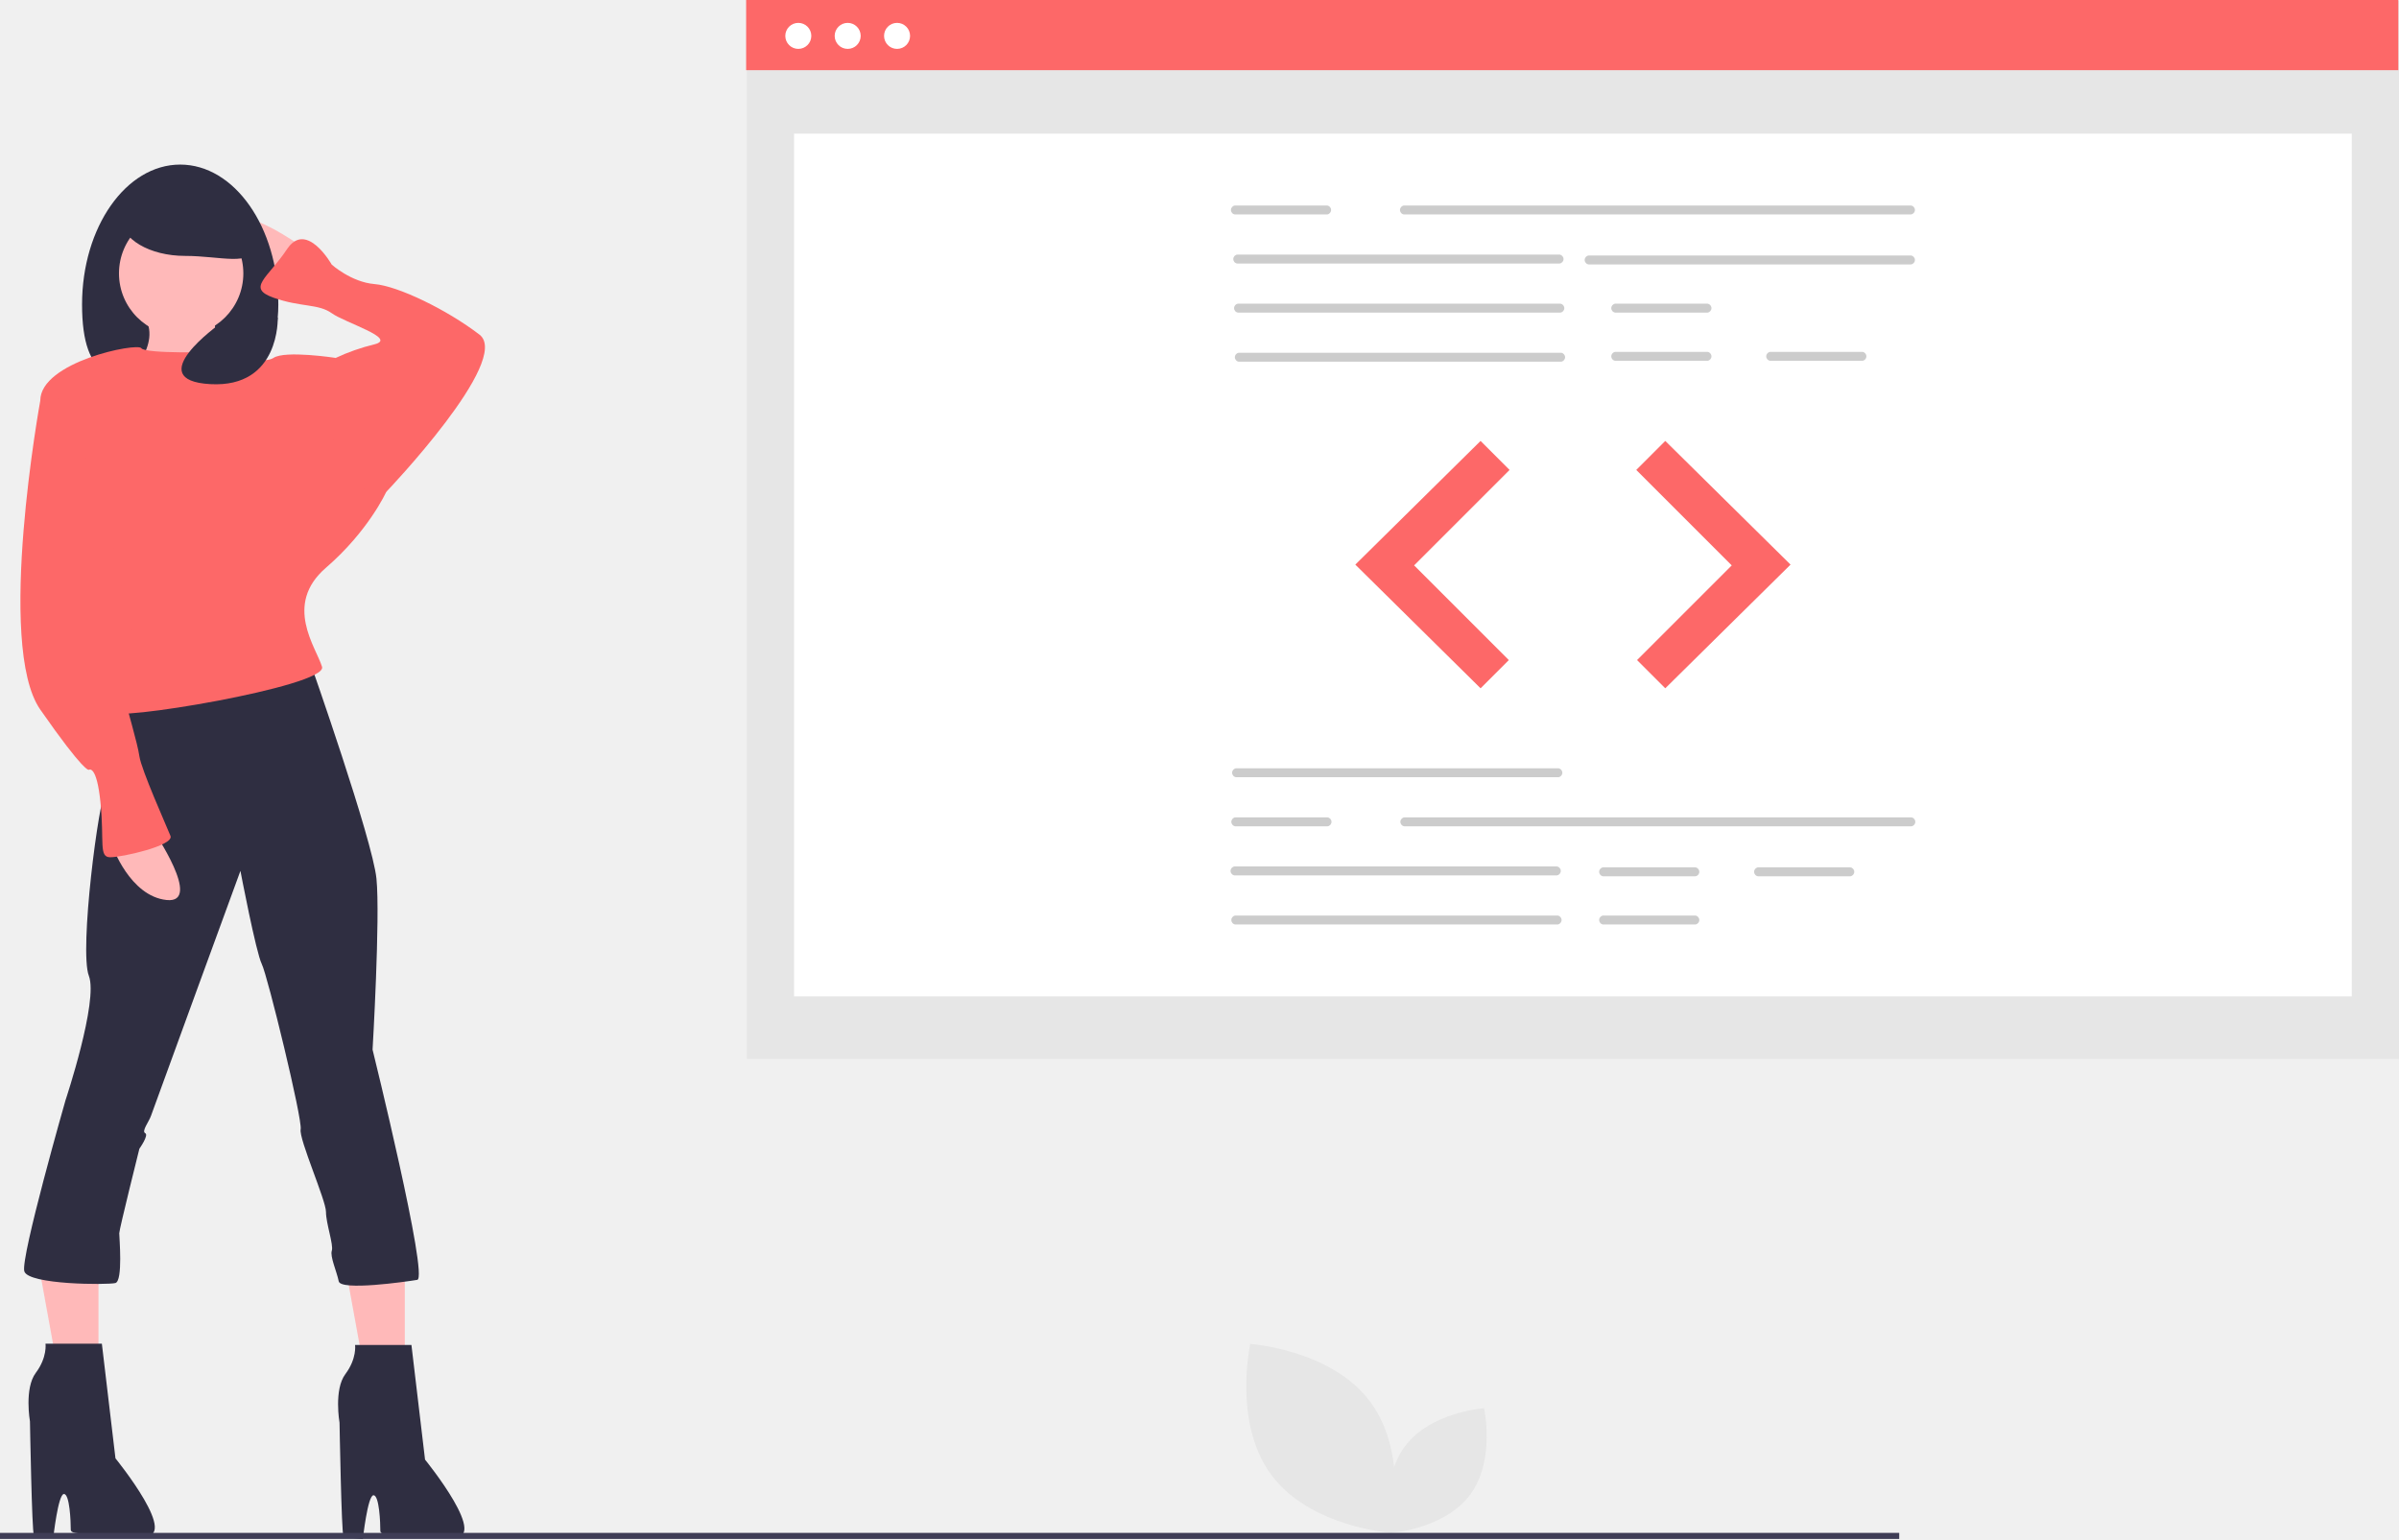
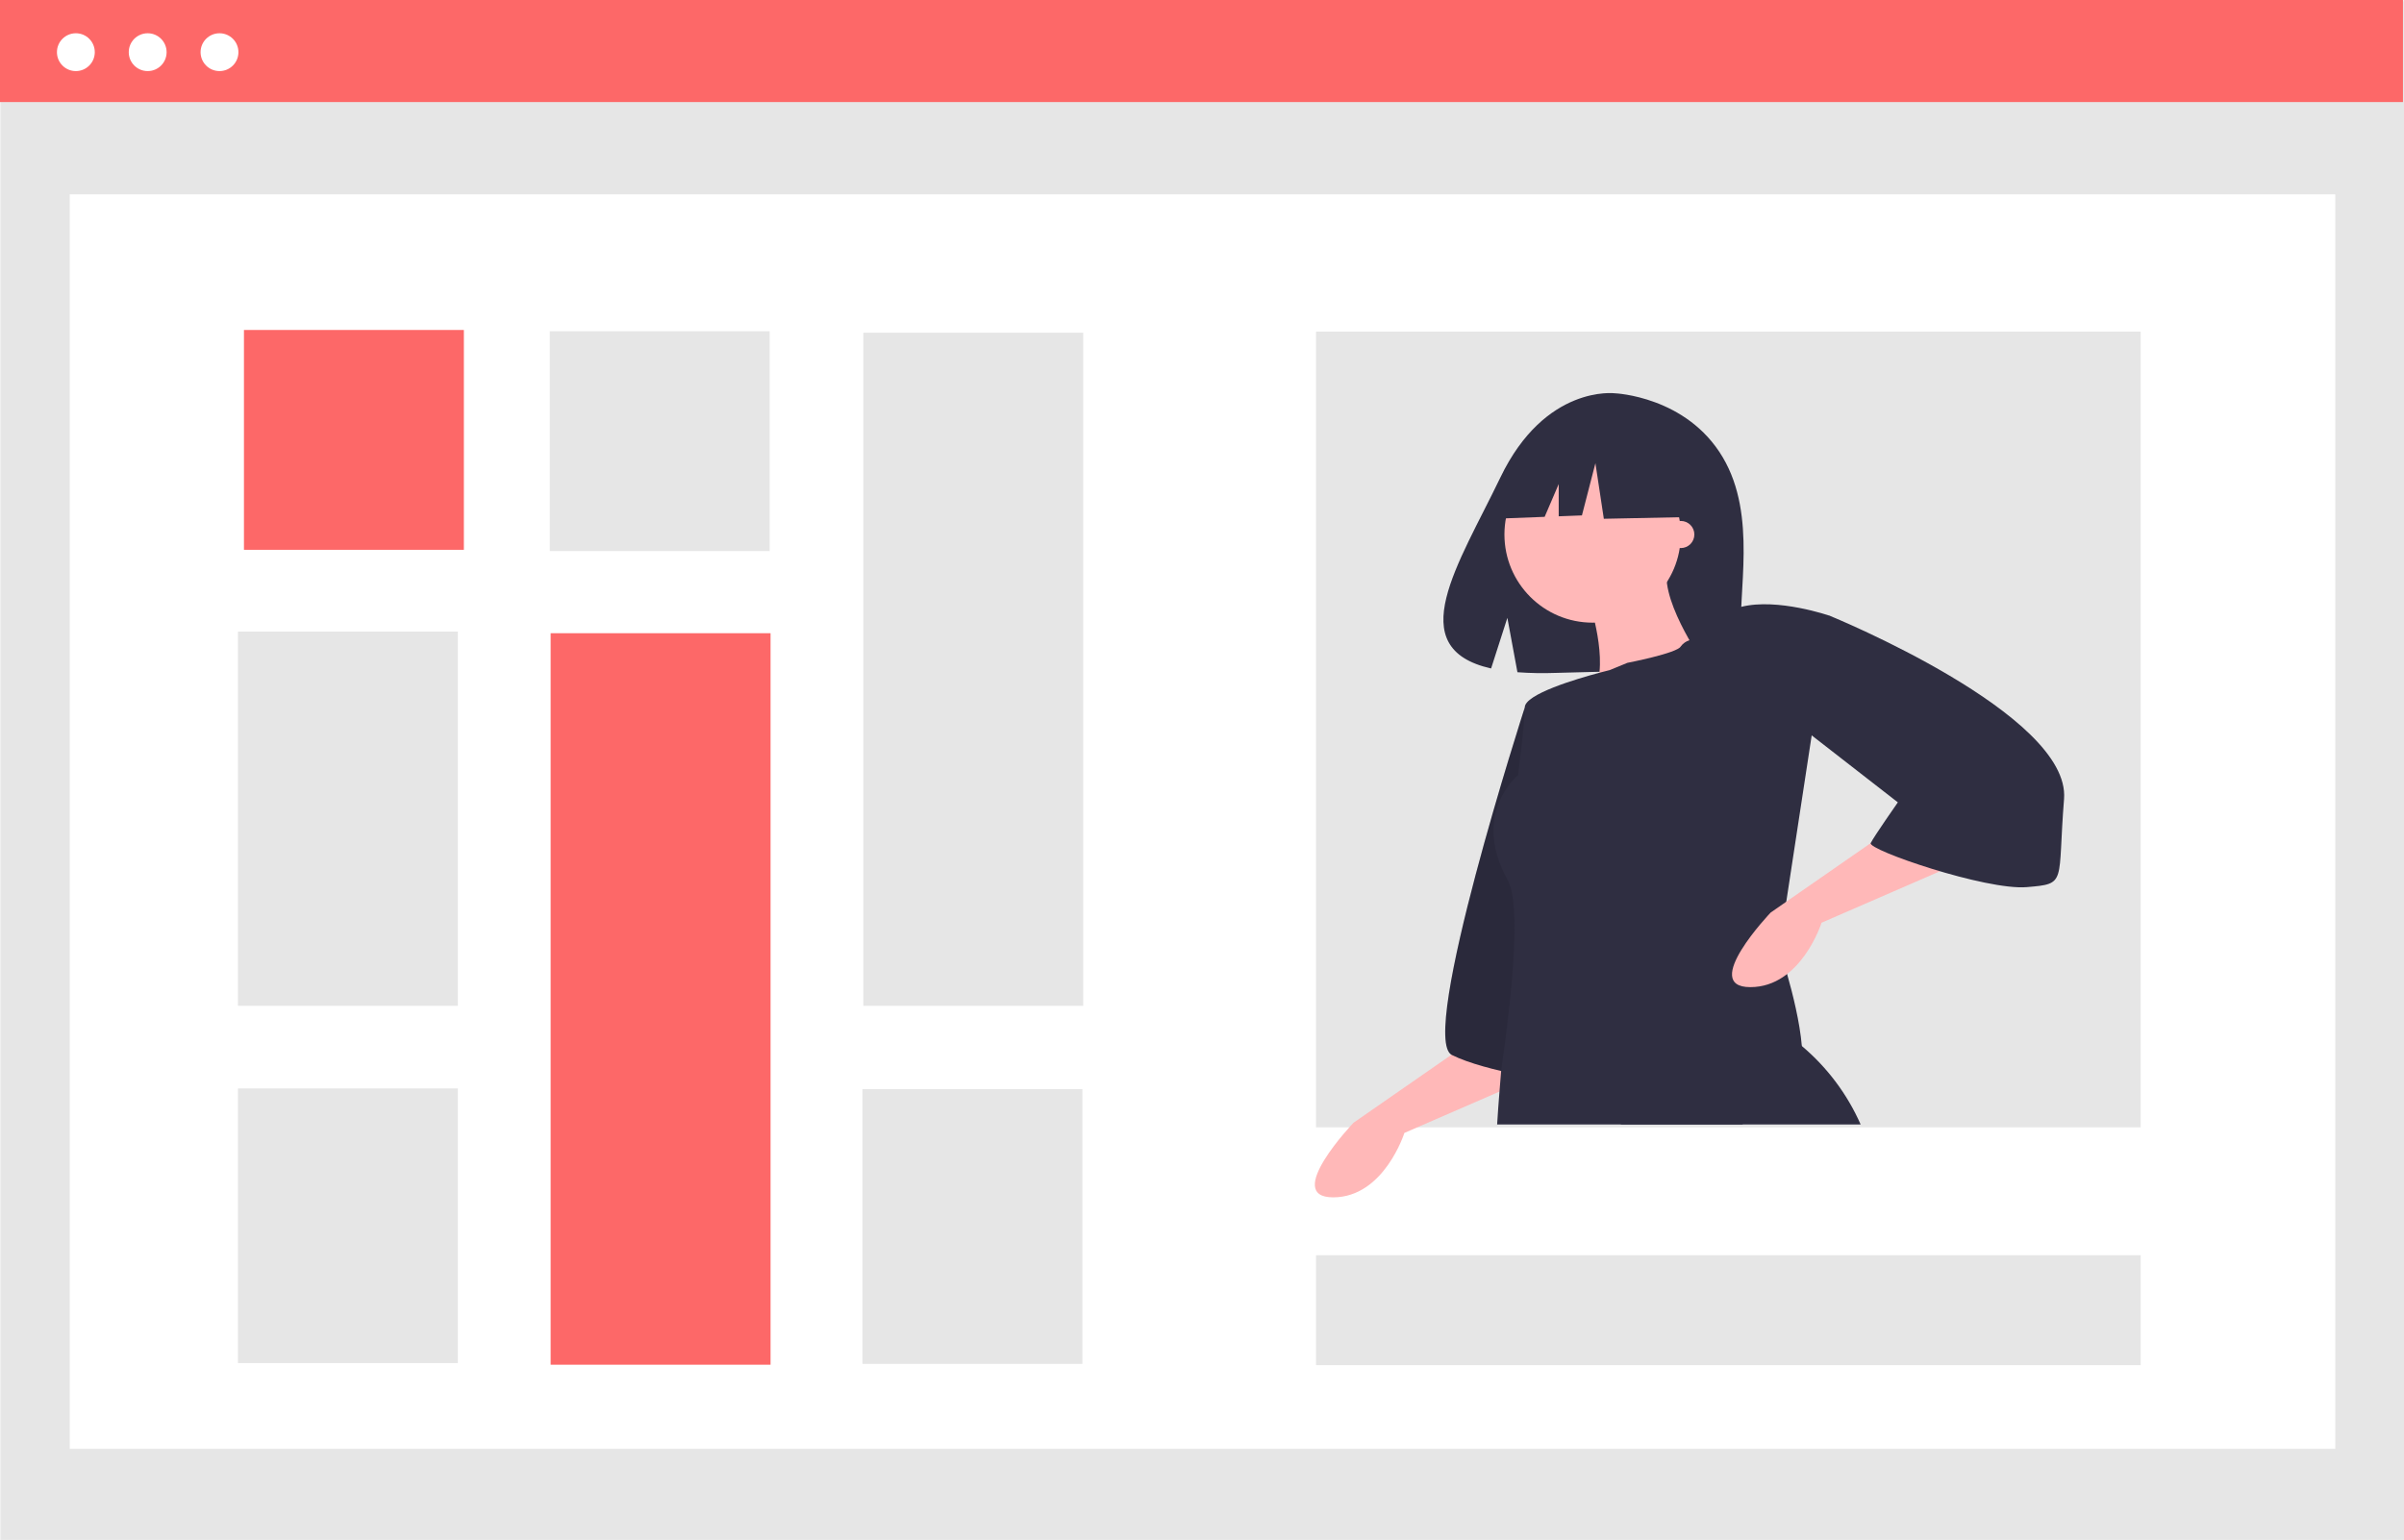
- <svg xmlns="http://www.w3.org/2000/svg" id="b8c64dc2-e86a-49bc-92bf-164106d9e7fb" data-name="Layer 1" width="887.873" height="569.68" viewBox="0 0 887.873 569.68">
-   <rect x="276.411" y="0.347" width="611.461" height="391.607" fill="#e6e6e6" />
-   <rect x="293.896" y="49.464" width="576.492" height="319.322" fill="#fff" />
-   <rect x="276.15" width="611.461" height="25.977" fill="#fd6868" />
-   <circle cx="295.454" cy="13.281" r="4.815" fill="#fff" />
-   <circle cx="313.73" cy="13.281" r="4.815" fill="#fff" />
-   <circle cx="332.005" cy="13.281" r="4.815" fill="#fff" />
-   <path d="M863.33,244.533H675.643a1.666,1.666,0,0,1,0-3.303H863.33a1.666,1.666,0,0,1,0,3.303Z" transform="translate(-156.0636 -165.16)" fill="#ccc" />
-   <path d="M733.282,262.7H613.95a1.666,1.666,0,0,1,0-3.303H733.282a1.666,1.666,0,0,1,0,3.303Z" transform="translate(-156.0636 -165.16)" fill="#ccc" />
-   <path d="M863.33,263.03H743.999a1.666,1.666,0,0,1,0-3.303h119.332a1.666,1.666,0,0,1,0,3.303Z" transform="translate(-156.0636 -165.16)" fill="#ccc" />
-   <path d="M733.571,280.867H614.24a1.666,1.666,0,0,1,0-3.303H733.571a1.666,1.666,0,0,1,0,3.303Z" transform="translate(-156.0636 -165.16)" fill="#ccc" />
-   <path d="M733.861,299.035H614.529a1.666,1.666,0,0,1,0-3.303H733.861a1.666,1.666,0,0,1,0,3.303Z" transform="translate(-156.0636 -165.16)" fill="#ccc" />
-   <path d="M788.024,280.867H753.846a1.666,1.666,0,0,1,0-3.303h34.178a1.666,1.666,0,0,1,0,3.303Z" transform="translate(-156.0636 -165.16)" fill="#ccc" />
-   <path d="M788.024,298.705H753.846a1.666,1.666,0,0,1,0-3.303h34.178a1.666,1.666,0,0,1,0,3.303Z" transform="translate(-156.0636 -165.16)" fill="#ccc" />
-   <path d="M845.373,298.705h-34.178a1.666,1.666,0,0,1,0-3.303h34.178a1.666,1.666,0,0,1,0,3.303Z" transform="translate(-156.0636 -165.16)" fill="#ccc" />
-   <path d="M647.259,244.533h-34.178a1.666,1.666,0,0,1,0-3.303h34.178a1.666,1.666,0,0,1,0,3.303Z" transform="translate(-156.0636 -165.16)" fill="#ccc" />
-   <path d="M732.847,452.838H613.515a1.666,1.666,0,0,1,0-3.303h119.332a1.666,1.666,0,0,1,0,3.303Z" transform="translate(-156.0636 -165.16)" fill="#ccc" />
-   <path d="M732.268,489.173H612.936a1.666,1.666,0,0,1,0-3.303h119.332a1.666,1.666,0,0,1,0,3.303Z" transform="translate(-156.0636 -165.16)" fill="#ccc" />
-   <path d="M732.558,507.341H613.226a1.666,1.666,0,0,1,0-3.303h119.332a1.666,1.666,0,0,1,0,3.303Z" transform="translate(-156.0636 -165.16)" fill="#ccc" />
-   <path d="M783.534,489.504H749.357a1.666,1.666,0,0,1,0-3.303h34.178a1.666,1.666,0,0,1,0,3.303Z" transform="translate(-156.0636 -165.16)" fill="#ccc" />
-   <path d="M783.534,507.341H749.357a1.666,1.666,0,0,1,0-3.303h34.178a1.666,1.666,0,0,1,0,3.303Z" transform="translate(-156.0636 -165.16)" fill="#ccc" />
-   <path d="M840.883,489.504H806.706a1.666,1.666,0,0,1,0-3.303h34.178a1.666,1.666,0,0,1,0,3.303Z" transform="translate(-156.0636 -165.16)" fill="#ccc" />
-   <path d="M863.475,471.006H675.788a1.666,1.666,0,0,1,0-3.303H863.475a1.666,1.666,0,0,1,0,3.303Z" transform="translate(-156.0636 -165.16)" fill="#ccc" />
-   <path d="M647.403,471.006h-34.178a1.666,1.666,0,0,1,0-3.303h34.178a1.666,1.666,0,0,1,0,3.303Z" transform="translate(-156.0636 -165.16)" fill="#ccc" />
-   <polygon points="547.965 163.221 501.622 208.985 547.965 254.748 558.392 244.321 523.345 209.274 558.681 173.938 547.965 163.221" fill="#e6e6e6" />
-   <polygon points="616.32 163.221 662.662 208.985 616.32 254.748 605.893 244.321 640.939 209.274 605.603 173.938 616.32 163.221" fill="#e6e6e6" />
-   <polygon points="547.965 163.221 501.622 208.985 547.965 254.748 558.392 244.321 523.345 209.274 558.681 173.938 547.965 163.221" fill="#fd6868" />
-   <polygon points="616.32 163.221 662.662 208.985 616.32 254.748 605.893 244.321 640.939 209.274 605.603 173.938 616.32 163.221" fill="#fd6868" />
-   <path d="M626.667,711.195c14.42,19.311,44.352,21.344,44.352,21.344s6.554-29.277-7.866-48.588-44.352-21.344-44.352-21.344S612.247,691.884,626.667,711.195Z" transform="translate(-156.0636 -165.16)" fill="#e6e6e6" />
-   <path d="M700.123,718.455c-9.515,12.743-29.267,14.084-29.267,14.084s-4.324-19.319,5.191-32.062,29.267-14.084,29.267-14.084S709.638,705.712,700.123,718.455Z" transform="translate(-156.0636 -165.16)" fill="#e6e6e6" />
-   <polygon points="149.825 460.994 149.825 511.12 135.503 511.12 125.956 458.607 149.825 460.994" fill="#ffb9b9" />
-   <polygon points="36.445 460.994 36.445 511.12 22.124 511.12 12.576 458.607 36.445 460.994" fill="#ffb9b9" />
-   <path d="M268.061,256.642s-23.014-16.541-25.891-8.63S259.431,270.307,259.431,270.307Z" transform="translate(-156.0636 -165.16)" fill="#ffb9b9" />
-   <path d="M186.433,277.858c0,28.598,12.313,29.487,32.371,29.487s40.267-.889,40.267-29.487-16.261-51.782-36.319-51.782S186.433,249.26,186.433,277.858Z" transform="translate(-156.0636 -165.16)" fill="#2f2e41" />
-   <path d="M235.698,277.499s-2.877,21.576,10.788,23.014-44.59,5.753-44.59,5.753,15.103-13.665,7.192-24.452S235.698,277.499,235.698,277.499Z" transform="translate(-156.0636 -165.16)" fill="#ffb9b9" />
-   <path d="M308.336,662.983l5.034,42.432s25.172,30.925,9.349,28.768-25.891.459-25.891-2.418-.372-13.155-2.53-13.155-3.943,16.23-3.943,16.23-6.473-.49-7.192-1.209-1.438-41.88-1.438-41.88-2.158-12.226,2.158-17.98,3.596-10.788,3.596-10.788Z" transform="translate(-156.0636 -165.16)" fill="#2f2e41" />
-   <path d="M193.763,662.517l5.034,42.432s25.172,30.925,9.349,28.768-25.891.459-25.891-2.418-.372-13.155-2.53-13.155-3.943,16.23-3.943,16.23-6.473-.49-7.192-1.209-1.438-41.88-1.438-41.88-2.158-12.226,2.158-17.98,3.596-10.788,3.596-10.788Z" transform="translate(-156.0636 -165.16)" fill="#2f2e41" />
-   <path d="M270.938,410.548s23.014,65.446,24.452,79.83-1.438,63.289-1.438,63.289,20.856,84.499,16.541,85.218-28.346,4.129-29.065.533-3.283-9.163-2.564-11.321S276.707,618.028,276.707,613.713s-10.084-26.964-9.365-30.559-12.226-56.816-14.384-61.131-7.911-34.521-7.911-34.521-32.363,88.46-33.083,90.618-3.596,5.754-2.158,6.473-2.158,5.754-2.158,5.754-7.452,29.84-7.452,31.279,1.438,17.719-1.438,18.438-32.261.673-33.7-4.361,15.261-63.336,15.261-63.336,12.226-36.679,8.63-46.028,3.596-65.446,6.473-69.761,3.596-30.206,3.596-30.206Z" transform="translate(-156.0636 -165.16)" fill="#2f2e41" />
-   <circle cx="67.048" cy="101.191" r="23.014" fill="#ffb9b9" />
-   <path d="M235.698,295.478s-25.891.719-27.329-1.438-37.398,5.034-37.398,19.418,20.856,70.48,20.856,70.48,7.911,40.275,5.753,44.59,79.83-9.349,77.672-16.541-14.384-23.014,1.438-36.679,22.295-28.048,22.295-28.048l-18.699-49.624s-18.699-2.877-23.014,0S235.698,295.478,235.698,295.478Z" transform="translate(-156.0636 -165.16)" fill="#fd6868" />
-   <path d="M293.952,350.856l5.034-3.596s46.747-48.905,34.521-58.254S303.301,271.026,294.671,270.307s-15.822-7.192-15.822-7.192-9.349-16.541-16.541-5.753-15.103,14.384-5.034,17.98,16.541,2.158,21.576,5.754,24.452,9.349,15.822,11.507a77.195,77.195,0,0,0-14.384,5.034L270.938,314.177Z" transform="translate(-156.0636 -165.16)" fill="#fd6868" />
-   <path d="M212.684,472.399s18.699,27.329,5.034,25.891-20.137-20.137-20.137-20.137Z" transform="translate(-156.0636 -165.16)" fill="#ffb9b9" />
-   <path d="M176.005,309.862l-5.034,3.596s-16.541,90.618,0,114.351,17.98,22.295,17.98,22.295,2.877-2.158,4.315,12.226-.719,20.137,3.596,20.137,23.733-4.315,22.295-7.911-10.788-24.452-11.507-29.487-4.315-16.541-5.753-23.014,6.473-10.069,2.877-23.733-8.63-38.117-8.63-43.151S176.005,309.862,176.005,309.862Z" transform="translate(-156.0636 -165.16)" fill="#fd6868" />
-   <path d="M200.817,245.854c0,7.745,10.626,14.024,23.733,14.024s25.172,4.149,25.172-3.596-12.064-24.452-25.172-24.452S200.817,238.109,200.817,245.854Z" transform="translate(-156.0636 -165.16)" fill="#2f2e41" />
-   <path d="M258.856,282.712s.969,26.071-24.939,24.633,3.501-22.285,3.501-22.285Z" transform="translate(-156.0636 -165.16)" fill="#2f2e41" />
-   <rect y="567.379" width="702.906" height="2.241" fill="#3f3d56" />
+ <svg xmlns="http://www.w3.org/2000/svg" data-name="Layer 1" width="856.363" height="548.704" viewBox="0 0 856.363 548.704">
+   <rect id="aea5e876-5b18-4677-ac52-565f186c2754" data-name="Rectangle 1" x="0.366" y="0.485" width="855.997" height="548.219" fill="#e6e6e6" />
+   <rect id="aeed2be9-3178-4cee-b478-9db2d7f97a20" data-name="Rectangle 2" x="24.843" y="69.246" width="807.043" height="447.026" fill="#fff" />
+   <rect id="b3ae8885-9a9e-4403-9d49-07bff8102aa7" data-name="Rectangle 9" width="855.997" height="36.366" fill="#fd6868" />
+   <rect id="b27f3643-394f-4790-b443-091b1b383c54" data-name="Rectangle 10" x="468.794" y="118.164" width="293.762" height="283.55" fill="#e6e6e6" />
+   <circle id="e395ce2b-339a-464a-b2a8-2798fb0dfcd4" data-name="Ellipse 12" cx="27.024" cy="18.592" r="6.74" fill="#fff" />
+   <circle id="ba9fbbde-097d-4714-9aa4-a15d83836bc3" data-name="Ellipse 13" cx="52.608" cy="18.592" r="6.74" fill="#fff" />
+   <circle id="ab9aef1c-a9cb-4a01-bb5b-9a91a857f5fb" data-name="Ellipse 14" cx="78.192" cy="18.592" r="6.74" fill="#fff" />
+   <rect id="e493c728-f703-42a2-881c-386585883b73" data-name="Rectangle 13" x="86.904" y="117.581" width="78.336" height="78.336" fill="#fd6868" />
+   <rect id="fef75a5d-72e7-4f52-be39-ca98924ebad3" data-name="Rectangle 14" x="195.841" y="118.03" width="78.336" height="78.336" fill="#e6e6e6" />
+   <rect id="b42a9be3-8096-4c9f-95c4-e18278a3579e" data-name="Rectangle 15" x="196.152" y="225.635" width="78.336" height="260.658" fill="#fd6868" />
+   <rect id="e3bd9f8a-f01d-48ae-a6f1-3d5ac6753111" data-name="Rectangle 16" x="84.767" y="225.054" width="78.336" height="133.362" fill="#e6e6e6" />
+   <path id="b03a159e-94f4-480c-9a5d-9f23eb0385fc-364" data-name="Path 4" d="M785.508,338.6c-12.9-21.792-38.412-22.807-38.412-22.807s-24.863-3.179-40.813,30.009c-14.866,30.935-35.384,60.8-3.3,68.044l5.795-18.036,3.589,19.378a125.538,125.538,0,0,0,13.726.235c34.356-1.109,67.074.325,66.021-12C790.709,387.031,797.917,359.567,785.508,338.6Z" transform="translate(-171.8185 -175.648)" fill="#2f2e41" />
+   <path id="edc5401e-f5b9-4166-9a45-6d9296a0e0c2-365" data-name="Path 5" d="M697.465,545.527l-43.494,30.2s-25.372,26.58-7.249,26.58,25.372-22.955,25.372-22.955l55.576-24.163Z" transform="translate(-171.8185 -175.648)" fill="#ffb8b8" />
+   <path id="a1145783-9ad9-4920-9c36-7da703d314d6-366" data-name="Path 6" d="M714.982,427.731s-38.057,117.8-25.976,123.838,38.661,9.665,38.661,9.665Z" transform="translate(-171.8185 -175.648)" fill="#2f2e41" />
+   <path id="a69c490e-693f-4e62-8a32-5b49f335d225-367" data-name="Path 7" d="M714.982,427.731s-38.057,117.8-25.976,123.838,38.661,9.665,38.661,9.665Z" transform="translate(-171.8185 -175.648)" opacity="0.1" style="isolation:isolate" />
+   <path id="e424da1a-71ea-46da-8962-7b7b116f82e2-368" data-name="Path 8" d="M834.628,576.339h-85.672l60.868-30.808a38.797,38.797,0,0,1,3.854,2.851A77.279,77.279,0,0,1,834.628,576.339Z" transform="translate(-171.8185 -175.648)" fill="#2f2e41" />
+   <circle id="e1ba790b-7394-4885-ab4c-2c84c77f3e7f" data-name="Ellipse 1" cx="567.328" cy="190.465" r="31.412" fill="#ffb8b8" />
+   <path id="f3be7be2-223c-4c9b-8b5e-90f6ae9f04e0-369" data-name="Path 9" d="M738.543,392.089s7.249,22.955,0,31.413,39.87-12.082,39.87-12.082-16.914-24.163-12.082-35.037Z" transform="translate(-171.8185 -175.648)" fill="#ffb8b8" />
+   <path id="b8fe7dc2-df95-4ac5-a3bc-1c8e36bb8e76-370" data-name="Path 10" d="M808.131,496.971l-2.537,16.54s1.281,3.757,2.839,9.231c2.03,7.14,4.531,17.2,5.243,25.637.737,8.554-.375,15.44-5.666,15.875-7.587.628-11.538,5.231-15.477,12.082h-87.4c.23-3.769.507-7.684.834-11.707q.272-3.625.6-7.346c.242-2.851,8.8-56.409,2.368-67.935-13.286-23.8,3.625-37.453,3.625-37.453s2.416-18.123,2.416-24.163c0-4.736,18.557-10.209,26.58-12.36.52-.133.979-.266,1.4-.362,1.389-.362,2.223-.568,2.223-.568l6.343-2.6s17.82-3.443,19.029-5.86a6.139,6.139,0,0,1,3.093-2.2c2.549-1.087,5.8-1.861,6.573-2.634a30.801,30.801,0,0,0,2.984-4.06,16.148,16.148,0,0,1,8.892-5.2c12.976-3.274,31.618,3.214,31.618,3.214l-6.524,42.588Z" transform="translate(-171.8185 -175.648)" fill="#2f2e41" />
+   <path id="b7b1d332-0442-4c4a-aa9d-2d666bd52d71-371" data-name="Path 11" d="M846.07,470.621l-43.494,30.2s-25.372,26.58-7.249,26.58,25.366-22.951,25.366-22.951l55.576-24.163Z" transform="translate(-171.8185 -175.648)" fill="#ffb8b8" />
+   <path id="faae9d8a-2ade-475e-8bc6-8f0e7b87a797-372" data-name="Path 12" d="M771.349,336.499l-25.208-13.2-15.81,2.45a28.274,28.274,0,0,0-23.24,21.7l-2.96,13.058,17.929-.69,5.009-11.687v11.494l8.273-.318,4.8-18.606,3,19.806,29.409-.6Z" transform="translate(-171.8185 -175.648)" fill="#2f2e41" />
+   <path id="ba178fc8-375d-4438-9c01-c19893b0df8a-373" data-name="Path 13" d="M815.261,397.526l8.457-2.416s85.78,35.037,83.364,65.241,1.208,30.2-13.29,31.412-56.78-13.29-55.58-15.706,9.665-14.5,9.665-14.5l-32.621-25.372Z" transform="translate(-171.8185 -175.648)" fill="#2f2e41" />
+   <circle id="b052f10f-e5c3-45aa-968a-35c6c5894796" data-name="Ellipse 2" cx="598.741" cy="190.466" r="4.833" fill="#ffb8b8" />
+   <rect id="aa772a43-ca79-434e-998e-525da0608a2b" data-name="Rectangle 17" x="468.794" y="447.288" width="293.762" height="39.168" fill="#e6e6e6" />
+   <rect id="b869959f-3b5e-4542-9dd3-67ec9d40b083" data-name="Rectangle 18" x="84.767" y="387.847" width="78.336" height="97.865" fill="#e6e6e6" />
+   <rect id="ed8504c8-ba55-4496-b946-b31fe66f24a3" data-name="Rectangle 19" x="307.537" y="118.565" width="78.336" height="239.85" fill="#e6e6e6" />
+   <rect id="af23db80-e058-4986-866a-292ebf8abb10" data-name="Rectangle 20" x="307.226" y="388.086" width="78.336" height="97.921" fill="#e6e6e6" />
</svg>
